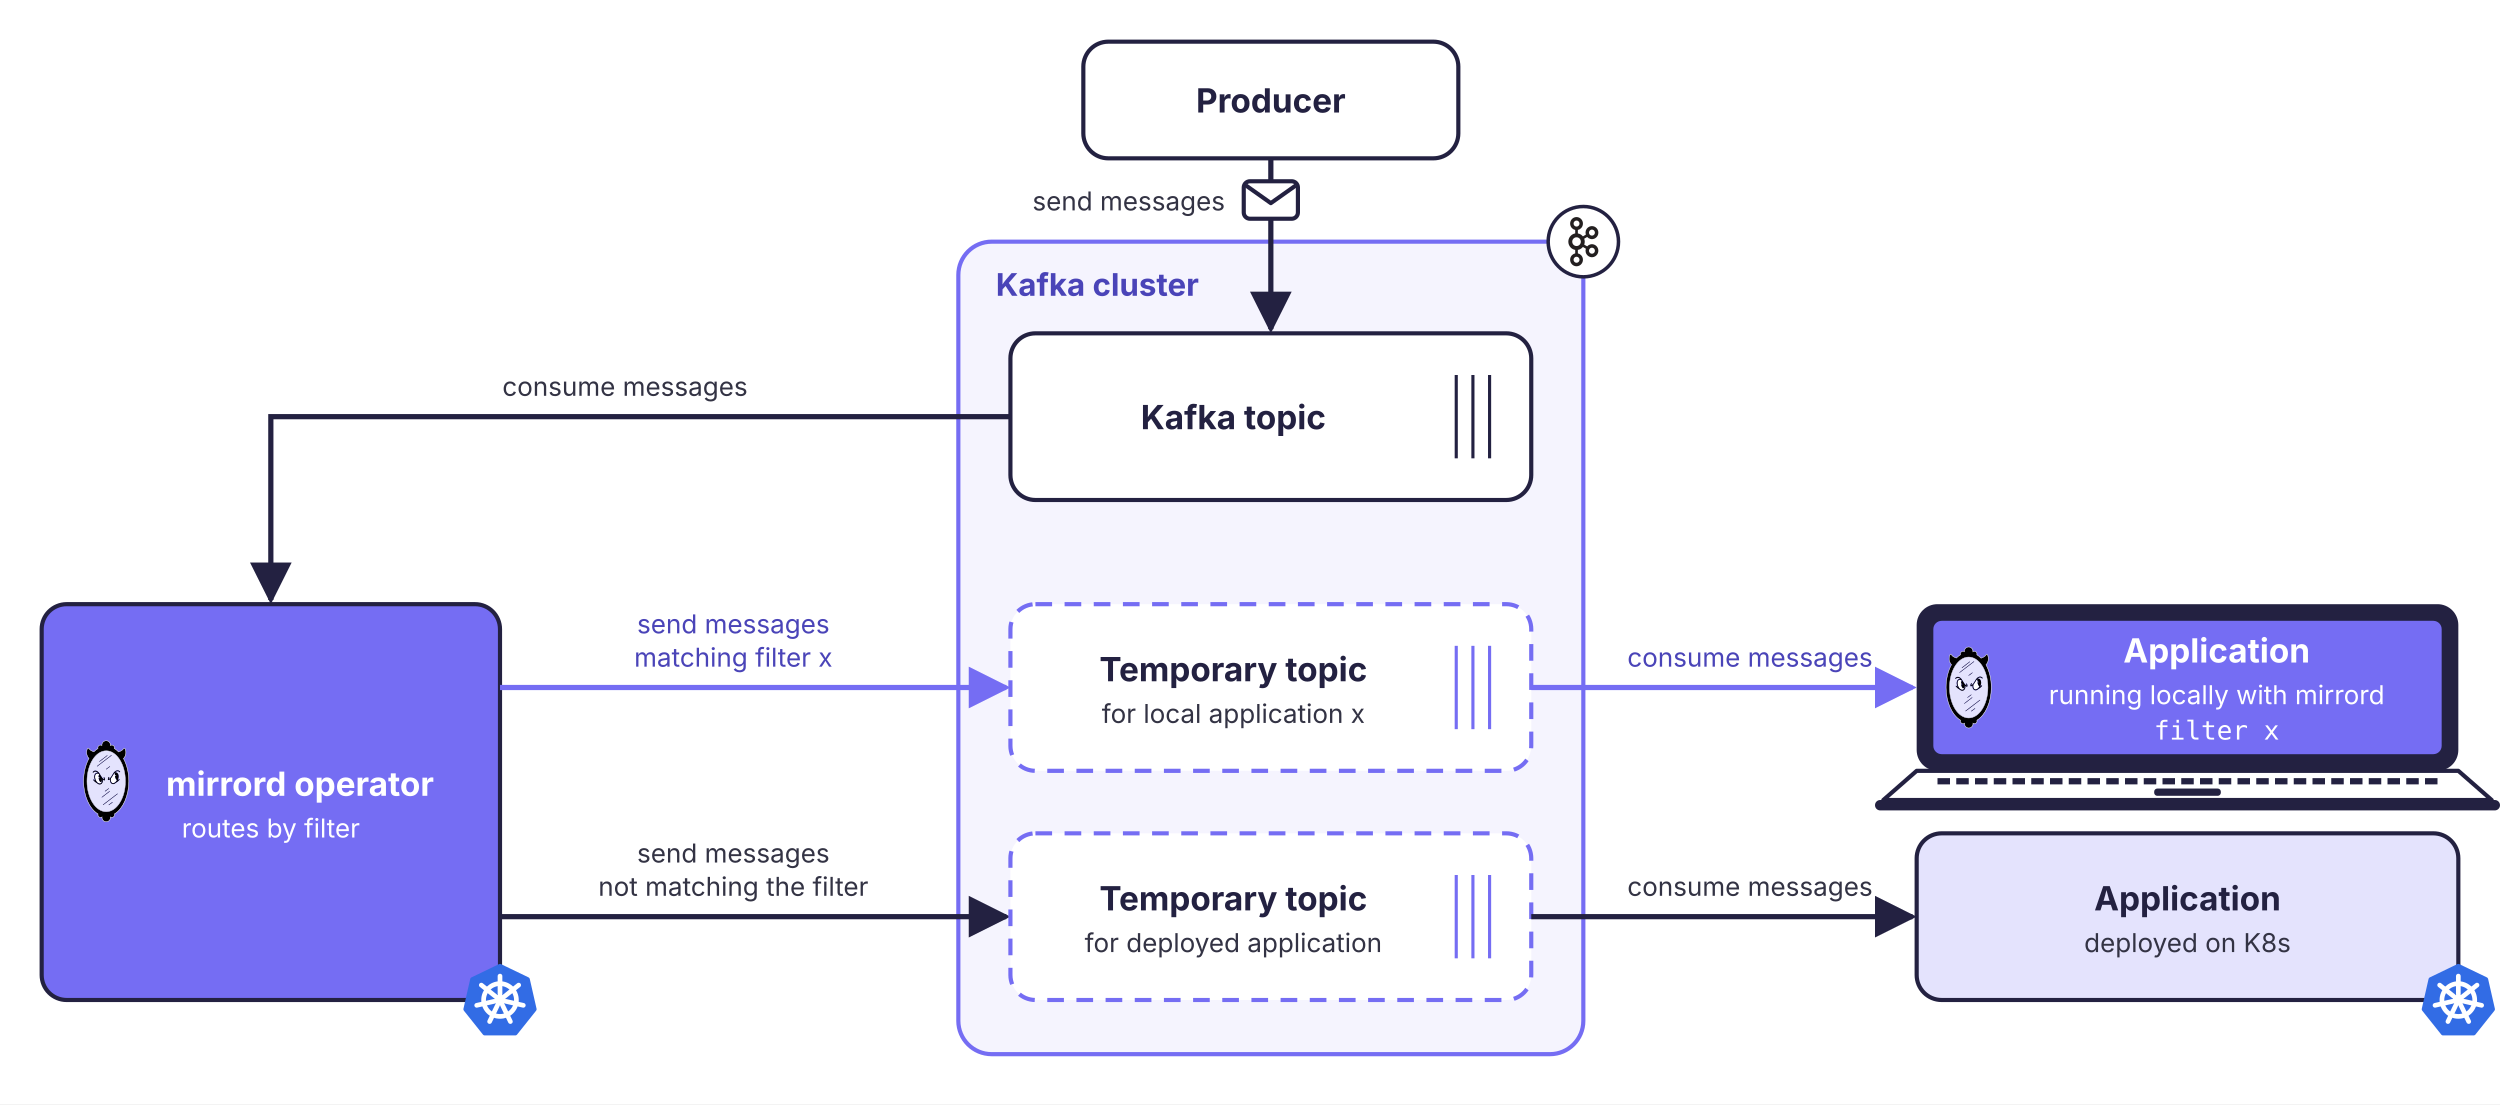
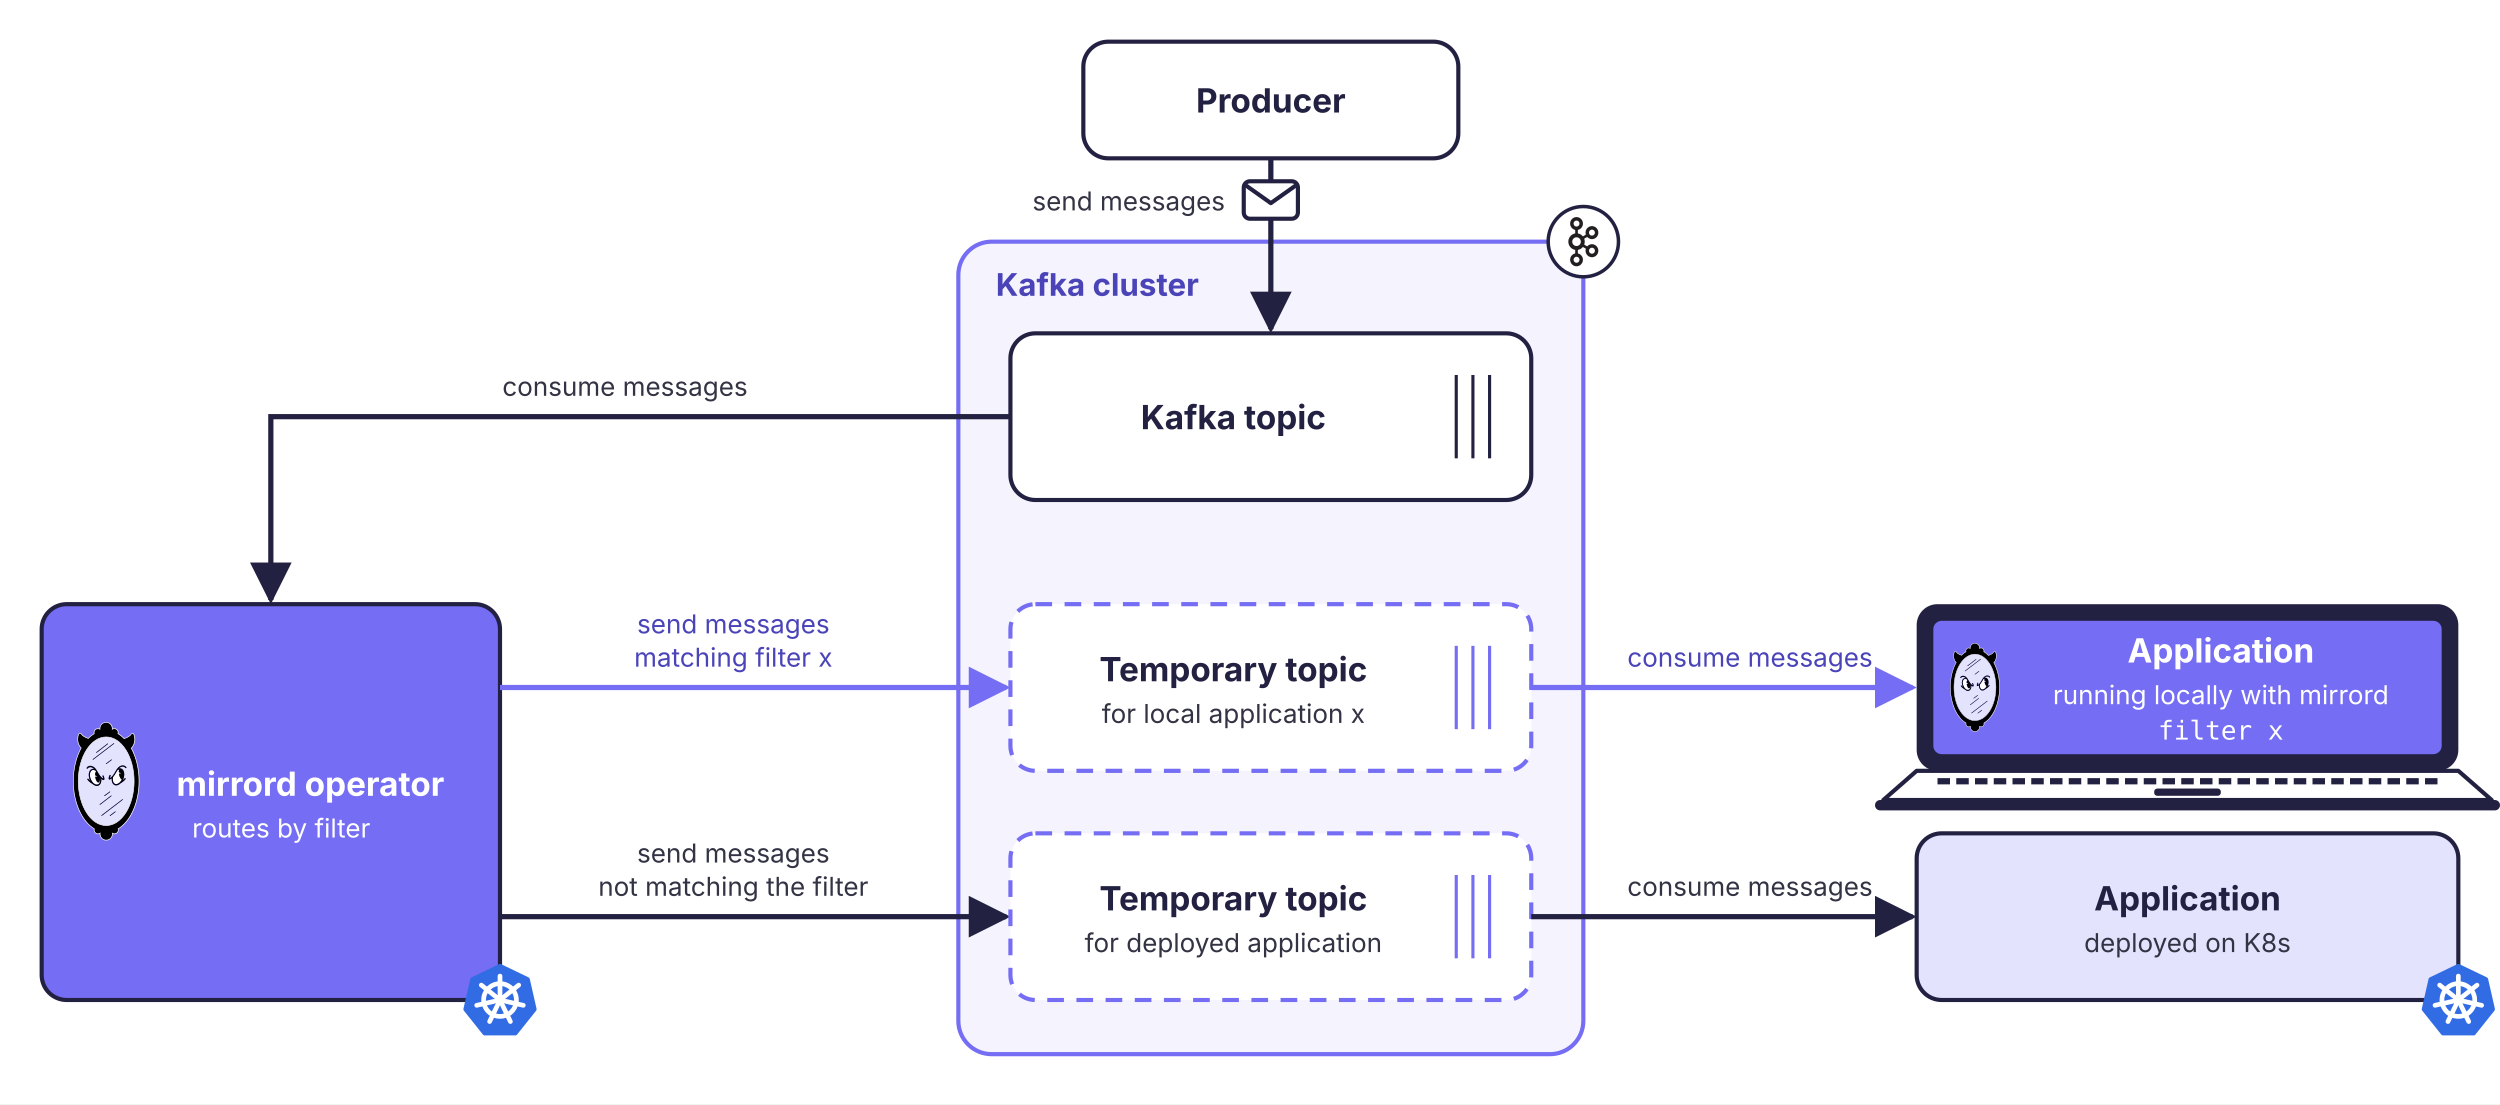
<svg xmlns="http://www.w3.org/2000/svg" viewBox="0 0 1200 530" width="1200" height="530" font-family="Inter, Helvetica, Arial, sans-serif" role="img" aria-labelledby="t d">
  <defs>
    <marker id="arrow" viewBox="0 0 10 10" refX="9" refY="5" markerWidth="8" markerHeight="8" orient="auto-start-reverse">
      <path d="M0 0 L10 5 L0 10 z" fill="#232141" />
    </marker>
    <marker id="arrow-purple" viewBox="0 0 10 10" refX="9" refY="5" markerWidth="8" markerHeight="8" orient="auto-start-reverse">
      <path d="M0 0 L10 5 L0 10 z" fill="#756DF3" />
    </marker>
    <symbol id="k8s" viewBox="0 0 32 32">
      <polygon points="16.00,1.60 27.73,7.25 30.62,19.94 22.51,30.11 9.49,30.11 1.38,19.94 4.27,7.25" fill="#326CE5" stroke="#326CE5" stroke-width="2" stroke-linejoin="round" />
      <g fill="none" stroke="#ffffff" stroke-width="2" stroke-linecap="round">
        <circle cx="16" cy="16" r="7" />
        <line x1="16.00" y1="13.40" x2="16.00" y2="5.80" />
        <line x1="18.03" y1="14.38" x2="23.97" y2="9.64" />
        <line x1="18.53" y1="16.58" x2="25.94" y2="18.27" />
        <line x1="17.13" y1="18.34" x2="20.43" y2="25.19" />
        <line x1="14.87" y1="18.34" x2="11.57" y2="25.19" />
        <line x1="13.47" y1="16.58" x2="6.06" y2="18.27" />
        <line x1="13.97" y1="14.38" x2="8.03" y2="9.64" />
      </g>
      <circle cx="16" cy="16" r="2.4" fill="#ffffff" />
    </symbol>
    <symbol id="kafka" viewBox="0 0 32 32">
      <circle cx="16" cy="16" r="15" fill="#ffffff" stroke="#232141" stroke-width="1.5" />
      <path transform="translate(5.5 5.5) scale(0.875)" fill="#231F20" d="M9.71 2.136a1.43 1.43 0 0 0-2.047 0h-.007a1.48 1.48 0 0 0-.421 1.042c0 .41.161.777.422 1.039l.007.007c.257.264.616.426 1.019.426.404 0 .766-.162 1.027-.426l.003-.007c.261-.262.421-.629.421-1.039 0-.408-.159-.777-.421-1.042H9.71zM8.683 22.295c.404 0 .766-.167 1.027-.429l.003-.008c.261-.261.421-.631.421-1.036 0-.41-.159-.778-.421-1.044H9.71a1.42 1.42 0 0 0-1.027-.432 1.4 1.4 0 0 0-1.02.432h-.007c-.26.266-.422.634-.422 1.044 0 .406.161.775.422 1.036l.007.008c.258.262.617.429 1.02.429zm7.89-4.462c.359-.096.683-.33.882-.684l.027-.052a1.47 1.47 0 0 0 .114-1.067 1.454 1.454 0 0 0-.675-.896l-.021-.014a1.425 1.425 0 0 0-1.078-.132c-.36.091-.684.335-.881.686-.2.349-.241.75-.146 1.119.099.363.33.691.675.896h.002c.346.203.737.239 1.101.144zm-6.405-7.342a2.083 2.083 0 0 0-1.485-.627c-.58 0-1.103.242-1.482.627-.378.385-.612.916-.612 1.507s.233 1.124.612 1.514a2.08 2.08 0 0 0 2.967 0c.379-.39.612-.923.612-1.514s-.233-1.122-.612-1.507zm-.835-2.51c.843.141 1.6.552 2.178 1.144h.004c.092.093.182.196.265.299l1.446-.851a3.176 3.176 0 0 1-.047-1.808 3.149 3.149 0 0 1 1.456-1.926l.025-.016a3.062 3.062 0 0 1 2.345-.306c.77.21 1.465.721 1.898 1.482v.002c.431.757.518 1.626.313 2.408a3.145 3.145 0 0 1-1.456 1.928l-.198.118h-.02a3.095 3.095 0 0 1-2.154.201 3.127 3.127 0 0 1-1.514-.944l-1.444.848a4.162 4.162 0 0 1 0 2.879l1.444.846c.413-.47.939-.789 1.514-.944a3.041 3.041 0 0 1 2.371.319l.048.023v.002a3.17 3.17 0 0 1 1.408 1.906 3.215 3.215 0 0 1-.313 2.405l-.026.053-.003-.005a3.147 3.147 0 0 1-1.867 1.436 3.096 3.096 0 0 1-2.371-.318v-.006a3.156 3.156 0 0 1-1.456-1.927 3.175 3.175 0 0 1 .047-1.805l-1.446-.848a3.905 3.905 0 0 1-.265.294l-.004.005a3.938 3.938 0 0 1-2.178 1.138v1.699a3.09 3.09 0 0 1 1.56.862l.002.004c.565.572.914 1.368.914 2.243 0 .873-.35 1.664-.914 2.239l-.002.009a3.1 3.1 0 0 1-2.21.931 3.1 3.1 0 0 1-2.206-.93h-.002v-.009a3.186 3.186 0 0 1-.916-2.239c0-.875.35-1.672.916-2.243v-.004h.002a3.1 3.1 0 0 1 1.558-.862v-1.699a3.926 3.926 0 0 1-2.176-1.138l-.006-.005a4.098 4.098 0 0 1-1.173-2.874c0-1.122.452-2.136 1.173-2.872h.006a3.947 3.947 0 0 1 2.176-1.144V6.289a3.137 3.137 0 0 1-1.558-.864h-.002v-.004a3.192 3.192 0 0 1-.916-2.243c0-.871.35-1.669.916-2.243l.002-.002A3.084 3.084 0 0 1 8.683 0c.861 0 1.641.355 2.21.932v.002h.002c.565.574.914 1.372.914 2.243 0 .876-.35 1.667-.914 2.243l-.002.005a3.142 3.142 0 0 1-1.56.864v1.692zm8.121-1.129l-.012-.019a1.452 1.452 0 0 0-.87-.668 1.43 1.43 0 0 0-1.103.146h.002c-.347.2-.58.529-.677.896-.095.365-.054.768.146 1.119l.007.009c.2.347.519.579.874.673.357.103.755.059 1.098-.144l.019-.009a1.47 1.47 0 0 0 .657-.885 1.493 1.493 0 0 0-.141-1.118" />
    </symbol>
    <symbol id="envelope" viewBox="0 0 28 20">
      <rect x="1" y="1" width="26" height="18" rx="3" fill="#ffffff" stroke="#232141" stroke-width="2" />
      <path d="M2 3 L14 11.5 L26 3" fill="none" stroke="#232141" stroke-width="2" stroke-linejoin="round" />
    </symbol>
    <symbol id="mirrord" viewBox="97 61 391 696">
      <path fill="#ffffff" d="M255.6,387c4.1,19.1-0.9,36.1-12,40.5c-8.2,3.2-17.8,0-26.5-8.2c-0.3-0.6-0.9-0.9-1.5-1.2c0,0,0,0-0.3-0.3 c-5.5-5.6-10.5-13.2-14-22c-4.7-11.5-6.1-23.2-4.4-33.5c1.8-9.4,6.1-16.1,12.8-18.8c5.5-2.3,12.5-1.5,19.3,2.6 c1.5,2.3,2.6,4.4,3.8,6.2c-4.1,2.6-6.4,10.3-6.4,20.3l3.2,1.8l11.1,6.5l-12.5,1.5h-0.9c0.3,1.2,0.3,2.3,0.6,3.5 c3.2,17.9,12,31.1,19,29.7c6.4-1.2,9.6-14.4,7.6-30.2C255.3,386.4,255.6,386.7,255.6,387z" />
      <path fill="#ffffff" d="M384,398.4c-3.2,6.8-7.3,12.3-12,17c0,0,0,0-0.3,0c-0.6,0.3-0.9,0.9-1.2,1.2c-8.7,7.9-18.4,11.5-26.5,8.2 c-11.1-4.7-16-21.4-12-40.5c1.5-1.8,3.2-3.8,4.7-5.6c5-6.5,9-13.2,12.8-20l1.2-2.1c1.2-1.8,2-3.8,3.2-5.6c1.2-2.1,2.6-4.4,4.4-7 c3.5-2.1,6.7-3.2,9.9-3.8c-2,4.7-2.3,10.3-2.3,15.3l3.2,1.8l11.1,6.5l-12.5,1.5h-0.9c0.3,1.2,0.3,2.3,0.6,3.8 C370.5,384.6,377.5,397,384,398.4z" />
      <path fill="#E4E3FD" d="M405,391.7c-1.5-1.2-3.8-0.9-5,0.6c-3.2,4.1-7,7.9-11.1,11.5c1.2-2.3,2.6-5,3.5-7.6 c5.3-12.6,6.7-25.8,4.7-37.3c-2.3-12-8.2-20.6-16.9-24.1c-4.1-1.8-8.8-2.1-13.7-1.2c4.4-4.4,10.2-8.5,17.5-10 c8.2-1.5,16.6,1.5,20.4,7.3c1.2,1.5,3.2,2.1,5,0.9c1.5-1.2,2-3.2,0.9-4.7c-5.5-8.2-16.6-12.3-27.4-10c-11.1,2.1-19.3,9.7-24.2,15.6 c-2,2.3-3.8,5-5.5,7.3c-2,2.9-3.5,5.6-5,8.2c-1.2,2.1-2.3,3.8-3.2,5.6l-1.2,2.1c-3.8,6.5-7.6,13.2-12.3,19.1 c-5.8,7.6-11.7,12.9-18.4,16.7c0.6-5,2-9.7,4.4-14.1c0.9-1.8,0.3-3.8-1.5-4.7c-1.7-0.9-3.8-0.3-4.7,1.5c-2.9,5.6-4.7,11.5-5.3,17.6 c0,0.9-0.3,3.5,1.5,5.6c1.2,1.2,2.3,1.8,4.1,1.8c1.5,0,2.9-0.3,4.4-1.5c2.6-1.5,5.3-3.2,7.9-5.3c-1.7,18.5,5,34.1,17.5,39.3 c2.9,1.2,5.8,1.8,8.8,1.8c8.5,0,17.5-4.4,25.4-12c11.4-6.2,21.6-14.4,29.5-24.7C406.7,395.2,406.4,392.8,405,391.7z M292.1,149.1 c90.1,0,163.6,116.6,163.6,259.6s-73.5,259.6-163.6,259.6c-90.4,0-163.6-116.6-163.6-259.6S201.9,149.1,292.1,149.1z M389.5,517.3 c0.9-0.6,0.9-1.8,0.3-2.3c-0.6-0.9-1.8-0.9-2.3-0.3l-122.5,93.7c-0.9,0.6-0.9,1.8-0.3,2.3c0.3,0.3,0.9,0.6,1.5,0.6 c0.3,0,0.9,0,1.2-0.3L389.5,517.3z M346.9,589c0.9-0.6,0.9-1.8,0.3-2.3c-0.6-0.9-1.8-0.9-2.3-0.3l-31.2,23.2 c-0.9,0.6-0.9,1.8-0.3,2.3c0.3,0.6,0.9,0.9,1.5,0.9c0.3,0,0.6-0.3,0.9-0.3L346.9,589z M338.2,189.1c0.9-0.6,0.9-1.8,0.3-2.3 c-0.6-0.9-1.8-0.9-2.3-0.3l-122.5,93.4c-0.9,0.6-0.9,1.8-0.3,2.3c0.3,0.3,0.9,0.6,1.5,0.6c0.3,0,0.9,0,0.9-0.3L338.2,189.1z M324.4,284.5c0.9-0.6,0.9-1.8,0.3-2.3c-0.6-0.9-1.7-0.9-2.3-0.3l-31.2,22.9c-0.9,0.6-0.9,1.8-0.3,2.3c0.3,0.6,0.9,0.6,1.5,0.6 c0.3,0,0.6,0,0.9-0.3L324.4,284.5z M322.7,495.9c0.9-0.6,0.9-1.8,0.3-2.3c-0.6-0.9-1.8-0.9-2.3-0.3l-66.2,50.8 c-0.9,0.6-0.9,1.8-0.3,2.3c0.3,0.3,0.9,0.6,1.5,0.6c0.3,0,0.6,0,0.9-0.3L322.7,495.9z M314.8,472.4c0.9-0.6,0.9-1.8,0.3-2.3 c-0.6-0.9-1.8-0.9-2.3-0.3L281.6,493c-0.9,0.6-0.9,1.8-0.3,2.3c0.3,0.6,0.9,0.9,1.5,0.9c0.3,0,0.9-0.3,0.9-0.3L314.8,472.4z M302.3,190.5c0.9-0.6,0.9-1.8,0.3-2.3c-0.6-0.9-1.7-0.9-2.3-0.3L234,239c-0.9,0.6-0.9,1.8-0.3,2.3c0.3,0.3,0.9,0.6,1.5,0.6 c0.3,0,0.9,0,1.2-0.3L302.3,190.5z M280.1,399.6c1.8-2.1,1.5-4.7,1.5-5.6c-0.6-6.2-2.3-12.3-5-17.9c-0.9-1.8-2.9-2.3-4.7-1.5 c-1.8,0.9-2.3,2.9-1.5,4.7c2.3,4.4,3.8,9.4,4.4,14.1c-6.4-3.8-12.5-9.4-18.4-16.7c-4.7-6.2-8.8-12.9-12.3-19.1l-1.5-2.3 c-1.2-1.8-2-3.8-3.2-5.6c-1.5-2.3-2.9-5.3-5-8.2c0,0,0,0,0-0.3c-1.5-2.3-3.5-5-5.5-7.3c-5-5.9-13.1-13.2-24.2-15.6 c-10.8-2.1-21.9,2.1-27.4,10c-1.2,1.5-0.6,3.8,0.9,4.7c1.5,1.2,3.8,0.6,4.7-0.9c4.1-5.9,12.5-8.8,20.4-7.3 c7.3,1.5,13.1,5.9,17.5,10c-4.7-0.9-9.3-0.3-13.7,1.2c-8.8,3.5-14.6,12-16.9,24.1c-2,11.5-0.3,24.7,4.7,37.3 c1.2,2.6,2.3,5.3,3.5,7.6c-4.1-3.5-7.9-7.3-11.1-11.5c-1.2-1.5-3.5-1.8-5-0.6c-1.5,1.2-1.8,3.5-0.6,5c8.2,10,18.4,18.5,29.5,24.7 c7.9,7.6,16.9,11.7,25.7,11.7c2.9,0,6.1-0.6,8.8-1.8c12.5-5.3,19-20.6,17.5-39.3c2.6,2.1,5,3.8,7.9,5.3c1.5,0.9,2.9,1.2,4.4,1.2 C277.8,401.4,279.2,400.8,280.1,399.6z" />
      <path d="M439.4,215.2c29.5,54,45.5,122.4,45.5,193.8c0,123.6-49,234.9-122.8,279.2c0.6,2.1,1.2,4.4,1.2,6.8 c0,12.3-10.2,22.6-22.5,22.6c-4.4,0-8.8-1.2-12.3-3.5c0.3,1.2,0.3,2.6,0.3,3.8c0,20.3-16.3,36.7-36.5,36.7s-36.5-16.4-36.5-36.7 c0-1.2,0-2.6,0.3-3.8c-3.5,2.3-7.9,3.5-12.3,3.5c-12.3,0-22.5-10-22.5-22.6c0-2.3,0.3-4.7,1.2-6.8C148.6,643.6,99.3,532.3,99.3,409 c0-71.9,16.3-140.9,46.4-195.3c-1.5-0.9-2.3-2.1-3.5-3.2c-9.9-11.2-15.5-26.4-16.9-42.6c-0.6-11.5,0.9-23.2,5-33.8 c0.6-1.8,2.6-6.8,7.6-7.3c5.3-0.6,8.5,3.8,11.4,7.9c1.2,1.5,2.3,2.9,2.9,3.8c5.5,5.3,12.5,9.7,21.6,13.8c4.4,2.1,9,3.8,13.4,5.3 c11.1-11.2,22.8-20.6,35-27.9c-0.6-2.3-1.2-4.4-1.2-6.8c0-12.3,10.2-22.6,22.5-22.6c4.4,0,8.8,1.2,12.3,3.5c0-1.2-0.3-2.6-0.3-3.8 c0-20.3,16.3-36.7,36.5-36.7c20.1,0,36.5,16.4,36.5,36.7c0,1.2,0,2.6-0.3,3.8c3.5-2.3,7.9-3.5,12.3-3.5c12.5,0,22.5,10.3,22.5,22.6 c0,2.3-0.3,4.7-1.2,6.8c12.5,7.6,24.8,17.3,36.2,29.1c4.7-1.5,9-3.2,13.7-5.3c9-4.1,16-8.5,21.6-13.8c0.9-0.9,2-2.3,2.9-3.8 c2.9-4.1,6.1-8.5,11.4-7.9c5,0.6,7,5.6,7.6,7.3c4.1,10.6,5.5,22.3,4.7,33.8c-1.2,15.9-7,31.4-16.9,42.6 C442.3,212.6,441.1,214,439.4,215.2z M455.7,409c0-143.3-73.5-259.6-163.6-259.6c-90.4,0-163.6,116.6-163.6,259.6 c0,143,73.5,259.6,163.6,259.6C382.5,668.6,455.7,552,455.7,409z" />
      <path fill="#ffffff" d="M292.4,756.6c-21.2,0-38.5-17.4-38.5-38.7c0-0.1,0-0.2,0-0.3c-3,1.3-6.5,2-10,2c-13.5,0-24.5-11-24.5-24.6 c0-2.2,0.2-4.2,0.7-5.9c-36.1-22.2-66.8-60.3-88.9-110.2C109,528.5,97.3,469.7,97.3,409c0-71.5,16.3-140.6,45.8-194.7 c-0.6-0.5-1.1-1-1.5-1.5c-0.3-0.3-0.5-0.6-0.8-0.8l-0.1-0.1c-9.7-10.9-15.9-26.4-17.4-43.7c-0.6-12.5,1.1-24.4,5.1-34.7 c0.8-2.3,3.2-7.9,9.2-8.6c6.5-0.7,10.4,4.7,13.2,8.7c1.1,1.4,2.2,2.8,2.9,3.7c5.3,5,11.9,9.2,20.9,13.3c3.5,1.7,7.6,3.3,12.1,4.8 c10.7-10.7,21.9-19.6,33.2-26.5c-0.5-1.9-0.9-3.7-0.9-5.8c0-13.3,11.2-24.6,24.5-24.6c3.5,0,6.9,0.7,10,2c0-0.1,0-0.2,0-0.3 c0-21.3,17.3-38.7,38.5-38.7c21.2,0,38.5,17.4,38.5,38.7c0,0.1,0,0.2,0,0.3c3-1.3,6.5-2,10-2c13.5,0,24.5,11,24.5,24.6 c0,2.2-0.2,4.2-0.7,5.9c12.2,7.6,23.8,16.9,34.3,27.6c3.7-1.2,7.6-2.7,12.3-4.8c9-4.1,15.7-8.4,21-13.4c0.7-0.7,1.8-2,2.6-3.4 l0.1-0.1c2.8-4,6.7-9.5,13.2-8.8c6,0.7,8.5,6.3,9.3,8.7c4,10.4,5.7,22.4,4.8,34.5c-1.2,16.6-7.5,32.4-17.2,43.5c-0.4,1-1.3,2-2.4,3 c29,53.9,44.9,122.4,44.9,193.3c0,60.9-11.7,119.7-33.9,170.2c-22,49.9-52.6,87.9-88.6,110c0.5,1.9,0.8,3.8,0.8,5.8 c0,13.3-11.2,24.6-24.5,24.6c-3.5,0-6.9-0.7-10-2c0,0.1,0,0.2,0,0.3C330.8,739.2,313.6,756.6,292.4,756.6z M259.4,709.5l-1.2,5 c-0.2,0.9-0.2,2.3-0.2,3.3c0,19.1,15.5,34.7,34.5,34.7s34.5-15.6,34.5-34.7c0-1.1,0-2.4-0.2-3.3l-1.2-5l4.3,2.9 c3.1,2.1,7,3.2,11.1,3.2c11.1,0,20.5-9.4,20.5-20.6c0-2.1-0.5-4.2-1.1-6.2l-0.4-1.5l1.3-0.8c72.9-43.8,121.8-155.3,121.8-277.5 c0-70.8-16.1-139.3-45.3-192.8l-0.9-1.6l1.5-1c1.6-1.1,2.3-2.2,2.4-2.5l0.1-0.4l0.3-0.3c9.3-10.4,15.2-25.5,16.4-41.4 c0.9-11.6-0.7-22.9-4.5-32.9c-0.6-1.7-2.3-5.6-6-6.1c-3.8-0.4-6.3,2.6-9.5,7c-0.9,1.5-2.1,3-3.2,4.1c-5.7,5.4-12.7,9.9-22.2,14.2 c-5.4,2.4-9.7,4-13.9,5.4l-1.2,0.4l-0.9-0.9c-10.9-11.3-23-21-35.8-28.8l-1.5-0.9l0.7-1.6c0.7-1.6,1-3.5,1-6 c0-11.4-9.2-20.6-20.5-20.6c-4.1,0-8.1,1.1-11.1,3.2l-4.3,2.9l1.2-5c0.2-0.9,0.2-2.3,0.2-3.3c0-19.1-15.5-34.7-34.5-34.7 c-19,0-34.5,15.6-34.5,34.7c0,0.5,0.1,1.1,0.1,1.7c0.1,0.7,0.2,1.4,0.2,2.1v3.8l-3.1-2.1c-3.1-2.1-7-3.2-11.1-3.2 c-11.1,0-20.5,9.4-20.5,20.6c0,1.9,0.4,3.6,0.9,5.6l0.5,2.1l-1.3,0.8c-11.8,7.1-23.5,16.4-34.6,27.6l-0.9,0.9l-1.2-0.4 c-5.1-1.7-9.7-3.5-13.6-5.4c-9.5-4.3-16.5-8.8-22.1-14.2l-0.2-0.2l-0.1-0.2c-0.5-0.8-1.7-2.2-2.8-3.6l-0.1-0.1 c-3.1-4.4-5.7-7.5-9.5-7.1c-3.7,0.4-5.4,4.3-5.9,6c-3.8,9.8-5.5,21.2-4.9,33c1.5,16.4,7.3,31.1,16.4,41.3c0.3,0.3,0.6,0.6,0.9,0.9 c0.7,0.8,1.4,1.5,2.2,2l1.6,1l-0.9,1.7c-29.7,53.8-46.1,122.8-46.1,194.3c0,121.9,49.2,233.4,122.4,277.5l1.5,0.9l-0.7,1.6 c-0.7,1.6-1,3.5-1,6c0,11.4,9.2,20.6,20.5,20.6c4.1,0,8.1-1.1,11.1-3.2L259.4,709.5z M292.1,670.6c-91.3,0-165.6-117.3-165.6-261.6 s74.3-261.6,165.6-261.6c91.3,0,165.6,117.3,165.6,261.6S383.4,670.6,292.1,670.6z M292.1,151.4c-89.1,0-161.6,115.5-161.6,257.6 c0,68.8,16.9,133.5,47.7,182.3c30.6,48.5,71,75.2,113.9,75.2c89.1,0,161.6-115.5,161.6-257.6C453.7,267,381.2,151.4,292.1,151.4z" />
      <path d="M344.9,586.3c0.9-0.6,1.7-0.3,2.3,0.3c0.6,0.9,0.3,1.8-0.3,2.3l-31.2,23.2c-0.3,0.3-0.6,0.3-0.9,0.3 c-0.6,0-1.2-0.3-1.5-0.9c-0.6-0.9-0.3-1.8,0.3-2.3L344.9,586.3z" />
      <path d="M372,415.5c4.4-4.4,8.5-10.3,12-17c-6.4-1.8-13.4-13.8-16.3-29.7c-0.3-1.2-0.6-2.3-0.6-3.8h0.9l12.5-1.5l-11.1-6.5 l-3.2-1.8c0-5,0.3-10.6,2.3-15.3c-3.2,0.6-6.7,1.8-9.9,3.8c-1.8,2.3-3.2,5-4.4,7c-1.2,2.1-2.3,3.8-3.2,5.6l-1.2,2.1 c-3.8,6.5-7.9,13.5-12.8,20c-1.5,2.1-3.2,3.8-4.7,5.6c-4.1,19.1,0.9,35.8,12,40.5c8.2,3.2,17.8-0.3,26.5-8.2 C370.8,416.3,371.4,415.8,372,415.5z M410.5,326.8c1.2,1.5,0.9,3.8-0.9,4.7c-1.5,1.2-3.8,0.9-5-0.9c-4.1-5.9-12.5-8.8-20.4-7.3 c-7.3,1.5-13.1,5.9-17.5,10c4.7-0.9,9.3-0.3,13.7,1.2c8.8,3.5,14.9,12,16.9,24.1c2,11.5,0.3,24.7-4.7,37.3 c-1.2,2.6-2.3,5.3-3.5,7.6c4.1-3.5,7.9-7.3,11.1-11.5c1.2-1.5,3.5-1.8,5-0.6c1.5,1.2,1.7,3.5,0.6,5c-8.2,10.3-18.4,18.5-29.5,24.7 c-7.9,7.6-16.9,12-25.4,12c-3.2,0-6.1-0.6-8.8-1.8c-12.5-5.3-19-20.6-17.5-39.3c-2.6,2.1-5.3,3.8-7.9,5.3c-1.5,0.9-3.2,1.5-4.4,1.5 c-1.5,0-2.9-0.6-4.1-1.8c-1.7-2.1-1.5-4.7-1.5-5.6c0.6-6.2,2.3-12,5.3-17.6c0.9-1.8,2.9-2.3,4.7-1.5c1.8,0.9,2.3,2.9,1.5,4.7 c-2.3,4.4-3.8,9.4-4.4,14.1c6.4-3.8,12.5-9.4,18.4-16.7c4.7-6.2,8.8-12.6,12.3-19.1l1.2-2.1c1.2-2.1,2.3-3.8,3.2-5.6 c1.5-2.3,2.9-5.3,5-8.2c1.8-2.3,3.5-5,5.5-7.3c5-5.9,13.4-13.2,24.2-15.6C393.9,314.5,405,318.6,410.5,326.8z" />
      <path d="M324.4,284.5l-31.5,23.2c-0.3,0.3-0.6,0.3-0.9,0.3c-0.6,0-1.2-0.3-1.5-0.6c-0.6-0.9-0.3-1.8,0.3-2.3l31.2-23.2 c0.9-0.6,1.7-0.3,2.3,0.3C325.6,282.7,325.3,283.9,324.4,284.5z" />
      <path d="M312.8,469.5c0.9-0.6,1.8-0.3,2.3,0.3c0.6,0.9,0.3,1.8-0.3,2.3l-31.2,23.2c-0.3,0.3-0.6,0.3-0.9,0.3 c-0.6,0-1.2-0.3-1.5-0.9c-0.6-0.9-0.3-1.8,0.3-2.3L312.8,469.5z" />
      <path d="M387.5,514.7c0.9-0.6,1.8-0.3,2.3,0.3c0.6,0.9,0.3,1.8-0.3,2.3L267,611c-0.3,0.3-0.6,0.3-1.2,0.3c-0.6,0-1.2-0.3-1.5-0.6 c-0.6-0.9-0.6-1.8,0.3-2.3L387.5,514.7z" />
      <path d="M320.7,493c0.9-0.6,1.8-0.3,2.3,0.3c0.6,0.9,0.6,1.8-0.3,2.3l-66.2,51.1c-0.3,0.3-0.6,0.3-0.9,0.3c-0.6,0-1.2-0.3-1.5-0.6 c-0.6-0.9-0.6-1.8,0.3-2.3L320.7,493z" />
      <path d="M300.2,187.9c0.9-0.6,1.7-0.3,2.3,0.3c0.6,0.9,0.6,1.8-0.3,2.3l-65.9,51.1c-0.3,0.3-0.6,0.3-1.2,0.3 c-0.6,0-0.9-0.3-1.5-0.6c-0.6-0.9-0.3-1.8,0.3-2.3L300.2,187.9z" />
      <path d="M213.6,279.8l122.5-93.7c0.6-0.6,1.8-0.3,2.3,0.3c0.6,0.9,0.3,1.8-0.3,2.3l-122.5,93.7c-0.3,0.3-0.6,0.3-0.9,0.3 c-0.6,0-1.2-0.3-1.5-0.6C212.7,281.6,212.7,280.4,213.6,279.8z" />
      <path d="M243.9,427.5c11.1-4.4,16-21.4,12-40.5c-0.3-0.3-0.6-0.6-0.9-0.9c2,15.9-1.2,29.1-7.6,30.2c-7.3,1.5-15.8-12-19-29.7 c-0.3-1.2-0.3-2.3-0.6-3.5h0.9l12.5-1.5l-11.1-6.5l-3.2-1.8c0-10,2.3-17.6,6.4-20.3c-1.2-2.1-2.3-4.1-3.8-6.2 c-7-4.1-13.7-5-19.3-2.6c-6.4,2.6-11.1,9.4-12.8,18.8c-1.8,10-0.3,22,4.4,33.5c3.5,8.8,8.5,16.4,14,22c0,0,0.3,0,0.3,0.3 c0.6,0.3,1.2,0.9,1.5,1.2C225.9,427.2,235.8,430.7,243.9,427.5z M204.9,319.1c11.1,2.1,19.3,9.7,24.2,15.6c2,2.3,3.8,5,5.5,7.3 c0,0,0,0,0,0.3c2,2.9,3.5,5.6,5,8.2c1.2,1.8,2,3.5,3.2,5.6l1.5,2.3c3.8,6.5,7.6,12.9,12.3,19.1c5.8,7.3,11.7,12.9,18.4,16.7 c-0.6-5-2-9.7-4.4-14.1c-0.9-1.8-0.3-3.8,1.5-4.7c1.8-0.9,3.8-0.3,4.7,1.5c2.9,5.6,4.7,11.5,5,17.9c0,0.9,0.3,3.5-1.5,5.6 c-1.2,1.2-2.6,1.8-4.1,1.8c-1.5,0-2.9-0.6-4.4-1.2c-2.6-1.5-5.3-3.2-7.9-5.3c1.7,18.5-5,34.1-17.5,39.3c-2.9,1.2-5.8,1.8-8.8,1.8 c-8.5,0-17.5-4.4-25.7-11.7c-11.4-6.2-21.6-14.7-29.5-24.7c-1.2-1.5-0.9-3.8,0.6-5c1.5-1.2,3.8-0.9,5,0.6c3.2,4.1,7,7.9,11.1,11.5 c-1.2-2.3-2.6-5-3.5-7.6c-5-12.6-6.7-25.8-4.7-37.3c2-12,8.2-20.6,16.9-24.1c4.1-1.8,8.8-2.1,13.7-1.2c-4.4-4.4-10.2-8.8-17.5-10 c-8.2-1.5-16.6,1.5-20.4,7.3c-1.2,1.5-3.2,2.1-4.7,0.9c-1.5-1.2-2-3.2-0.9-4.7C183,320.9,194.1,317.1,204.9,319.1z" />
    </symbol>
  </defs>
  <rect x="0" y="0" width="1200" height="530" fill="#ffffff" />
  <rect x="460" y="116" width="300" height="390" rx="16" fill="#F5F4FE" stroke="#756DF3" stroke-width="2" />
  <text x="478" y="142" font-size="15" font-weight="700" fill="#4a44b8" text-anchor="start">Kafka cluster</text>
  <rect x="520" y="20" width="180" height="56" rx="12" fill="#ffffff" stroke="#232141" stroke-width="2" />
  <text x="610" y="54" font-size="16" font-weight="700" fill="#232141" text-anchor="middle">Producer</text>
  <line x1="610" y1="76" x2="610" y2="158" stroke="#232141" stroke-width="2.5" marker-end="url(#arrow)" />
  <text x="588" y="101" font-size="12.5" fill="#333344" text-anchor="end">send messages</text>
  <use href="#envelope" x="596" y="86" width="28" height="20" />
  <rect x="485" y="160" width="250" height="80" rx="12" fill="#ffffff" stroke="#232141" stroke-width="2" />
  <line x1="699" y1="180" x2="699" y2="220" stroke="#232141" stroke-width="1.5" />
  <line x1="707" y1="180" x2="707" y2="220" stroke="#232141" stroke-width="1.5" />
  <line x1="715" y1="180" x2="715" y2="220" stroke="#232141" stroke-width="1.5" />
  <text x="592" y="206" font-size="16" font-weight="700" fill="#232141" text-anchor="middle">Kafka topic</text>
  <polyline points="485,200 130,200 130,288" fill="none" stroke="#232141" stroke-width="2.5" marker-end="url(#arrow)" />
  <text x="300" y="190" font-size="12.5" fill="#333344" text-anchor="middle">consume messages</text>
  <rect x="20" y="290" width="220" height="190" rx="12" fill="#756DF3" stroke="#232141" stroke-width="2" />
-   <use href="#mirrord" x="40" y="355" width="22" height="40" />
-   <text x="144" y="382" font-size="16" font-weight="700" fill="#ffffff" text-anchor="middle">mirrord operator</text>
-   <text x="130" y="402" font-size="12.5" fill="#ffffff" text-anchor="middle">routes by filter</text>
+   <use href="#mirrord" x="35.0" y="346.5" width="32.0" height="57.0" />
+   <text x="149.0" y="382" font-size="16" font-weight="700" fill="#ffffff" text-anchor="middle">mirrord operator</text>
+   <text x="135.0" y="402" font-size="12.5" fill="#ffffff" text-anchor="middle">routes by filter</text>
  <line x1="240" y1="330" x2="483" y2="330" stroke="#756DF3" stroke-width="2.5" marker-end="url(#arrow-purple)" />
  <text x="352" y="304" font-size="12.5" fill="#4a44b8" text-anchor="middle">send messages</text>
  <text x="352" y="320" font-size="12.5" fill="#4a44b8" text-anchor="middle">matching filter x</text>
  <rect x="485" y="290" width="250" height="80" rx="12" fill="#ffffff" stroke="#756DF3" stroke-width="2" stroke-dasharray="8 6" />
  <line x1="699" y1="310" x2="699" y2="350" stroke="#756DF3" stroke-width="1.5" />
  <line x1="707" y1="310" x2="707" y2="350" stroke="#756DF3" stroke-width="1.5" />
  <line x1="715" y1="310" x2="715" y2="350" stroke="#756DF3" stroke-width="1.5" />
  <text x="592" y="327" font-size="16" font-weight="700" fill="#232141" text-anchor="middle">Temporary topic</text>
  <text x="592" y="347" font-size="12.5" fill="#333344" text-anchor="middle">for local application x</text>
  <line x1="735" y1="330" x2="918" y2="330" stroke="#756DF3" stroke-width="2.5" marker-end="url(#arrow-purple)" />
  <text x="840" y="320" font-size="12.5" fill="#4a44b8" text-anchor="middle">consume messages</text>
  <rect x="920" y="290" width="260" height="80" rx="10" fill="#232141" />
  <rect x="928" y="298" width="244" height="64" rx="4" fill="#756DF3" />
  <path d="M920 370 H1180 L1196 384 H904 Z" fill="#ffffff" stroke="#232141" stroke-width="2" stroke-linejoin="round" />
  <line x1="930" y1="375" x2="1170" y2="375" stroke="#232141" stroke-width="3" stroke-dasharray="6 3" />
  <rect x="1034" y="378.5" width="32" height="3.5" rx="1.5" fill="#232141" />
  <rect x="900" y="384" width="300" height="5" rx="2.5" fill="#232141" />
-   <use href="#mirrord" x="934" y="310" width="22" height="40" />
-   <text x="1064" y="318" font-size="16" font-weight="700" fill="#ffffff" text-anchor="middle">Application</text>
-   <text x="1064" y="338" font-size="12.5" fill="#ffffff" text-anchor="middle">running locally with mirrord</text>
-   <text x="1064" y="355" font-size="12.5" font-family="Menlo, Consolas, monospace" fill="#ffffff" text-anchor="middle">filter x</text>
+   <use href="#mirrord" x="936.0" y="308.6" width="24.0" height="42.7" />
+   <text x="1066.0" y="318" font-size="16" font-weight="700" fill="#ffffff" text-anchor="middle">Application</text>
+   <text x="1066.0" y="338" font-size="12.5" fill="#ffffff" text-anchor="middle">running locally with mirrord</text>
+   <text x="1066.0" y="355" font-size="12.5" font-family="Menlo, Consolas, monospace" fill="#ffffff" text-anchor="middle">filter x</text>
  <line x1="240" y1="440" x2="483" y2="440" stroke="#232141" stroke-width="2.5" marker-end="url(#arrow)" />
  <text x="352" y="414" font-size="12.5" fill="#333344" text-anchor="middle">send messages</text>
  <text x="352" y="430" font-size="12.5" fill="#333344" text-anchor="middle">not matching the filter</text>
  <rect x="485" y="400" width="250" height="80" rx="12" fill="#ffffff" stroke="#756DF3" stroke-width="2" stroke-dasharray="8 6" />
  <line x1="699" y1="420" x2="699" y2="460" stroke="#756DF3" stroke-width="1.5" />
  <line x1="707" y1="420" x2="707" y2="460" stroke="#756DF3" stroke-width="1.5" />
  <line x1="715" y1="420" x2="715" y2="460" stroke="#756DF3" stroke-width="1.5" />
  <text x="592" y="437" font-size="16" font-weight="700" fill="#232141" text-anchor="middle">Temporary topic</text>
  <text x="592" y="457" font-size="12.5" fill="#333344" text-anchor="middle">for deployed application</text>
  <line x1="735" y1="440" x2="918" y2="440" stroke="#232141" stroke-width="2.5" marker-end="url(#arrow)" />
  <text x="840" y="430" font-size="12.5" fill="#333344" text-anchor="middle">consume messages</text>
  <rect x="920" y="400" width="260" height="80" rx="12" fill="#E4E3FD" stroke="#232141" stroke-width="2" />
  <text x="1050" y="437" font-size="16" font-weight="700" fill="#232141" text-anchor="middle">Application</text>
  <text x="1050" y="457" font-size="12.5" fill="#333344" text-anchor="middle">deployed on K8s</text>
  <use href="#k8s" x="222" y="462" width="36" height="36" />
  <use href="#k8s" x="1162" y="462" width="36" height="36" />
  <use href="#kafka" x="742" y="98" width="36" height="36" />
</svg>
